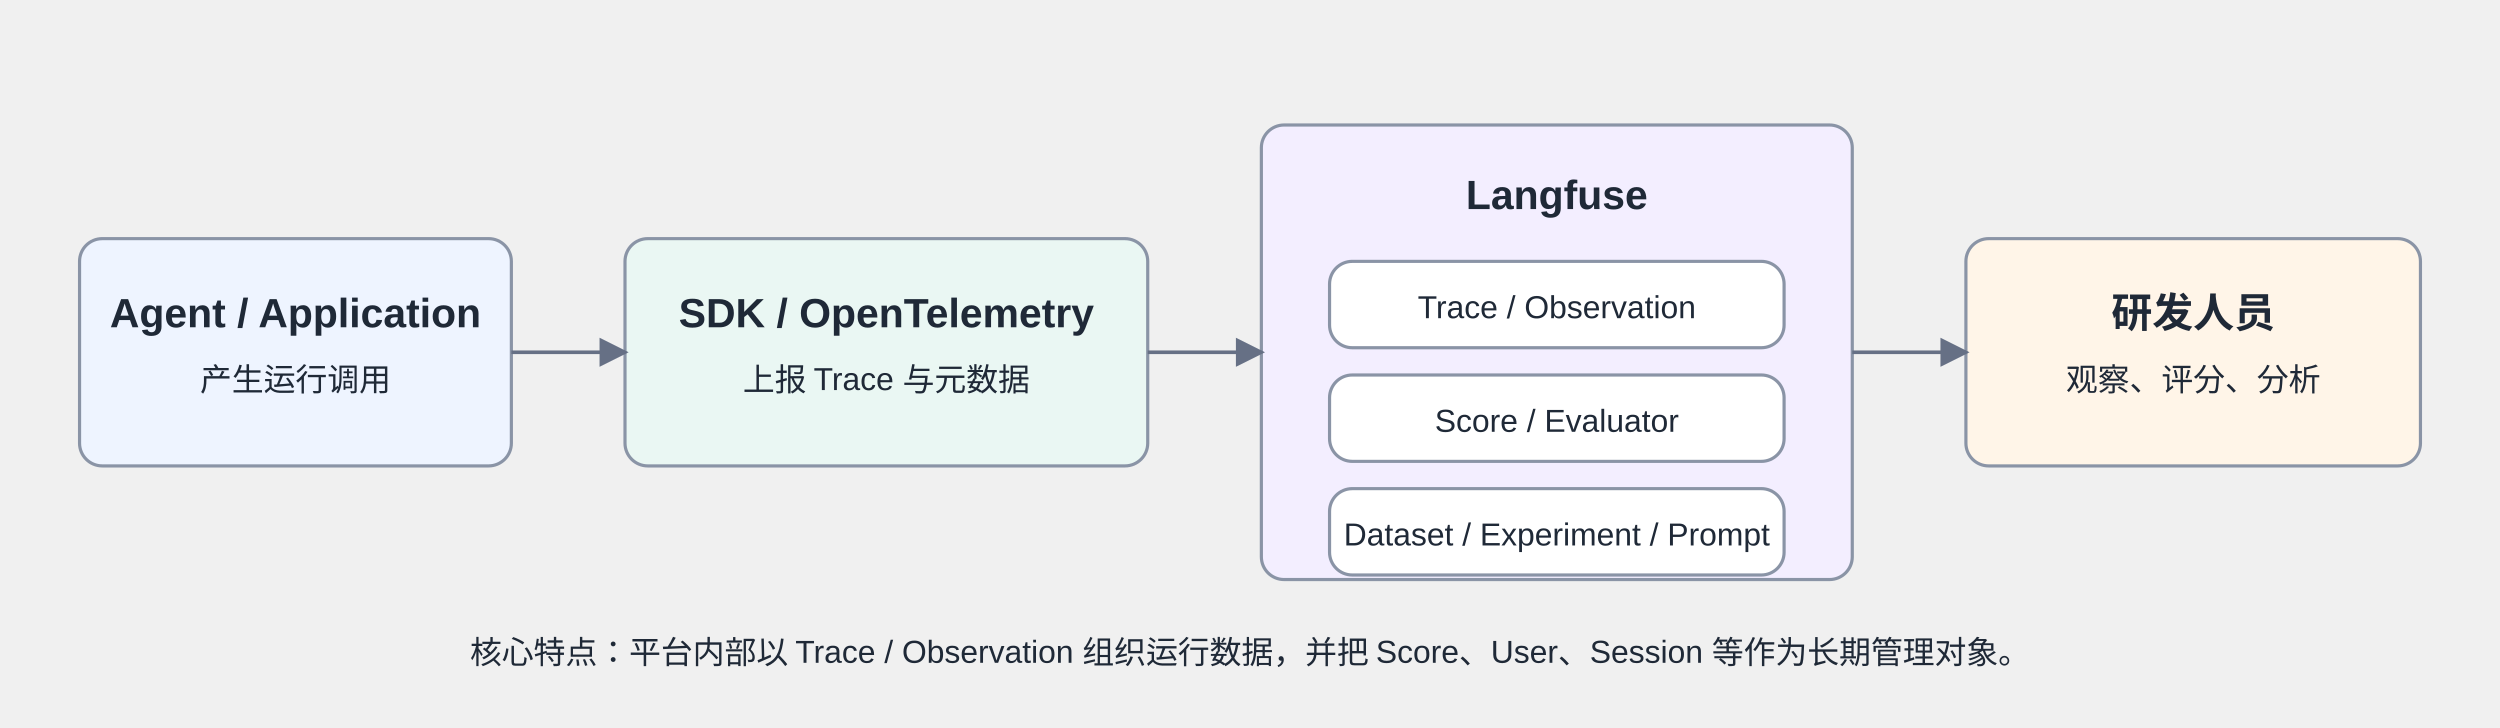
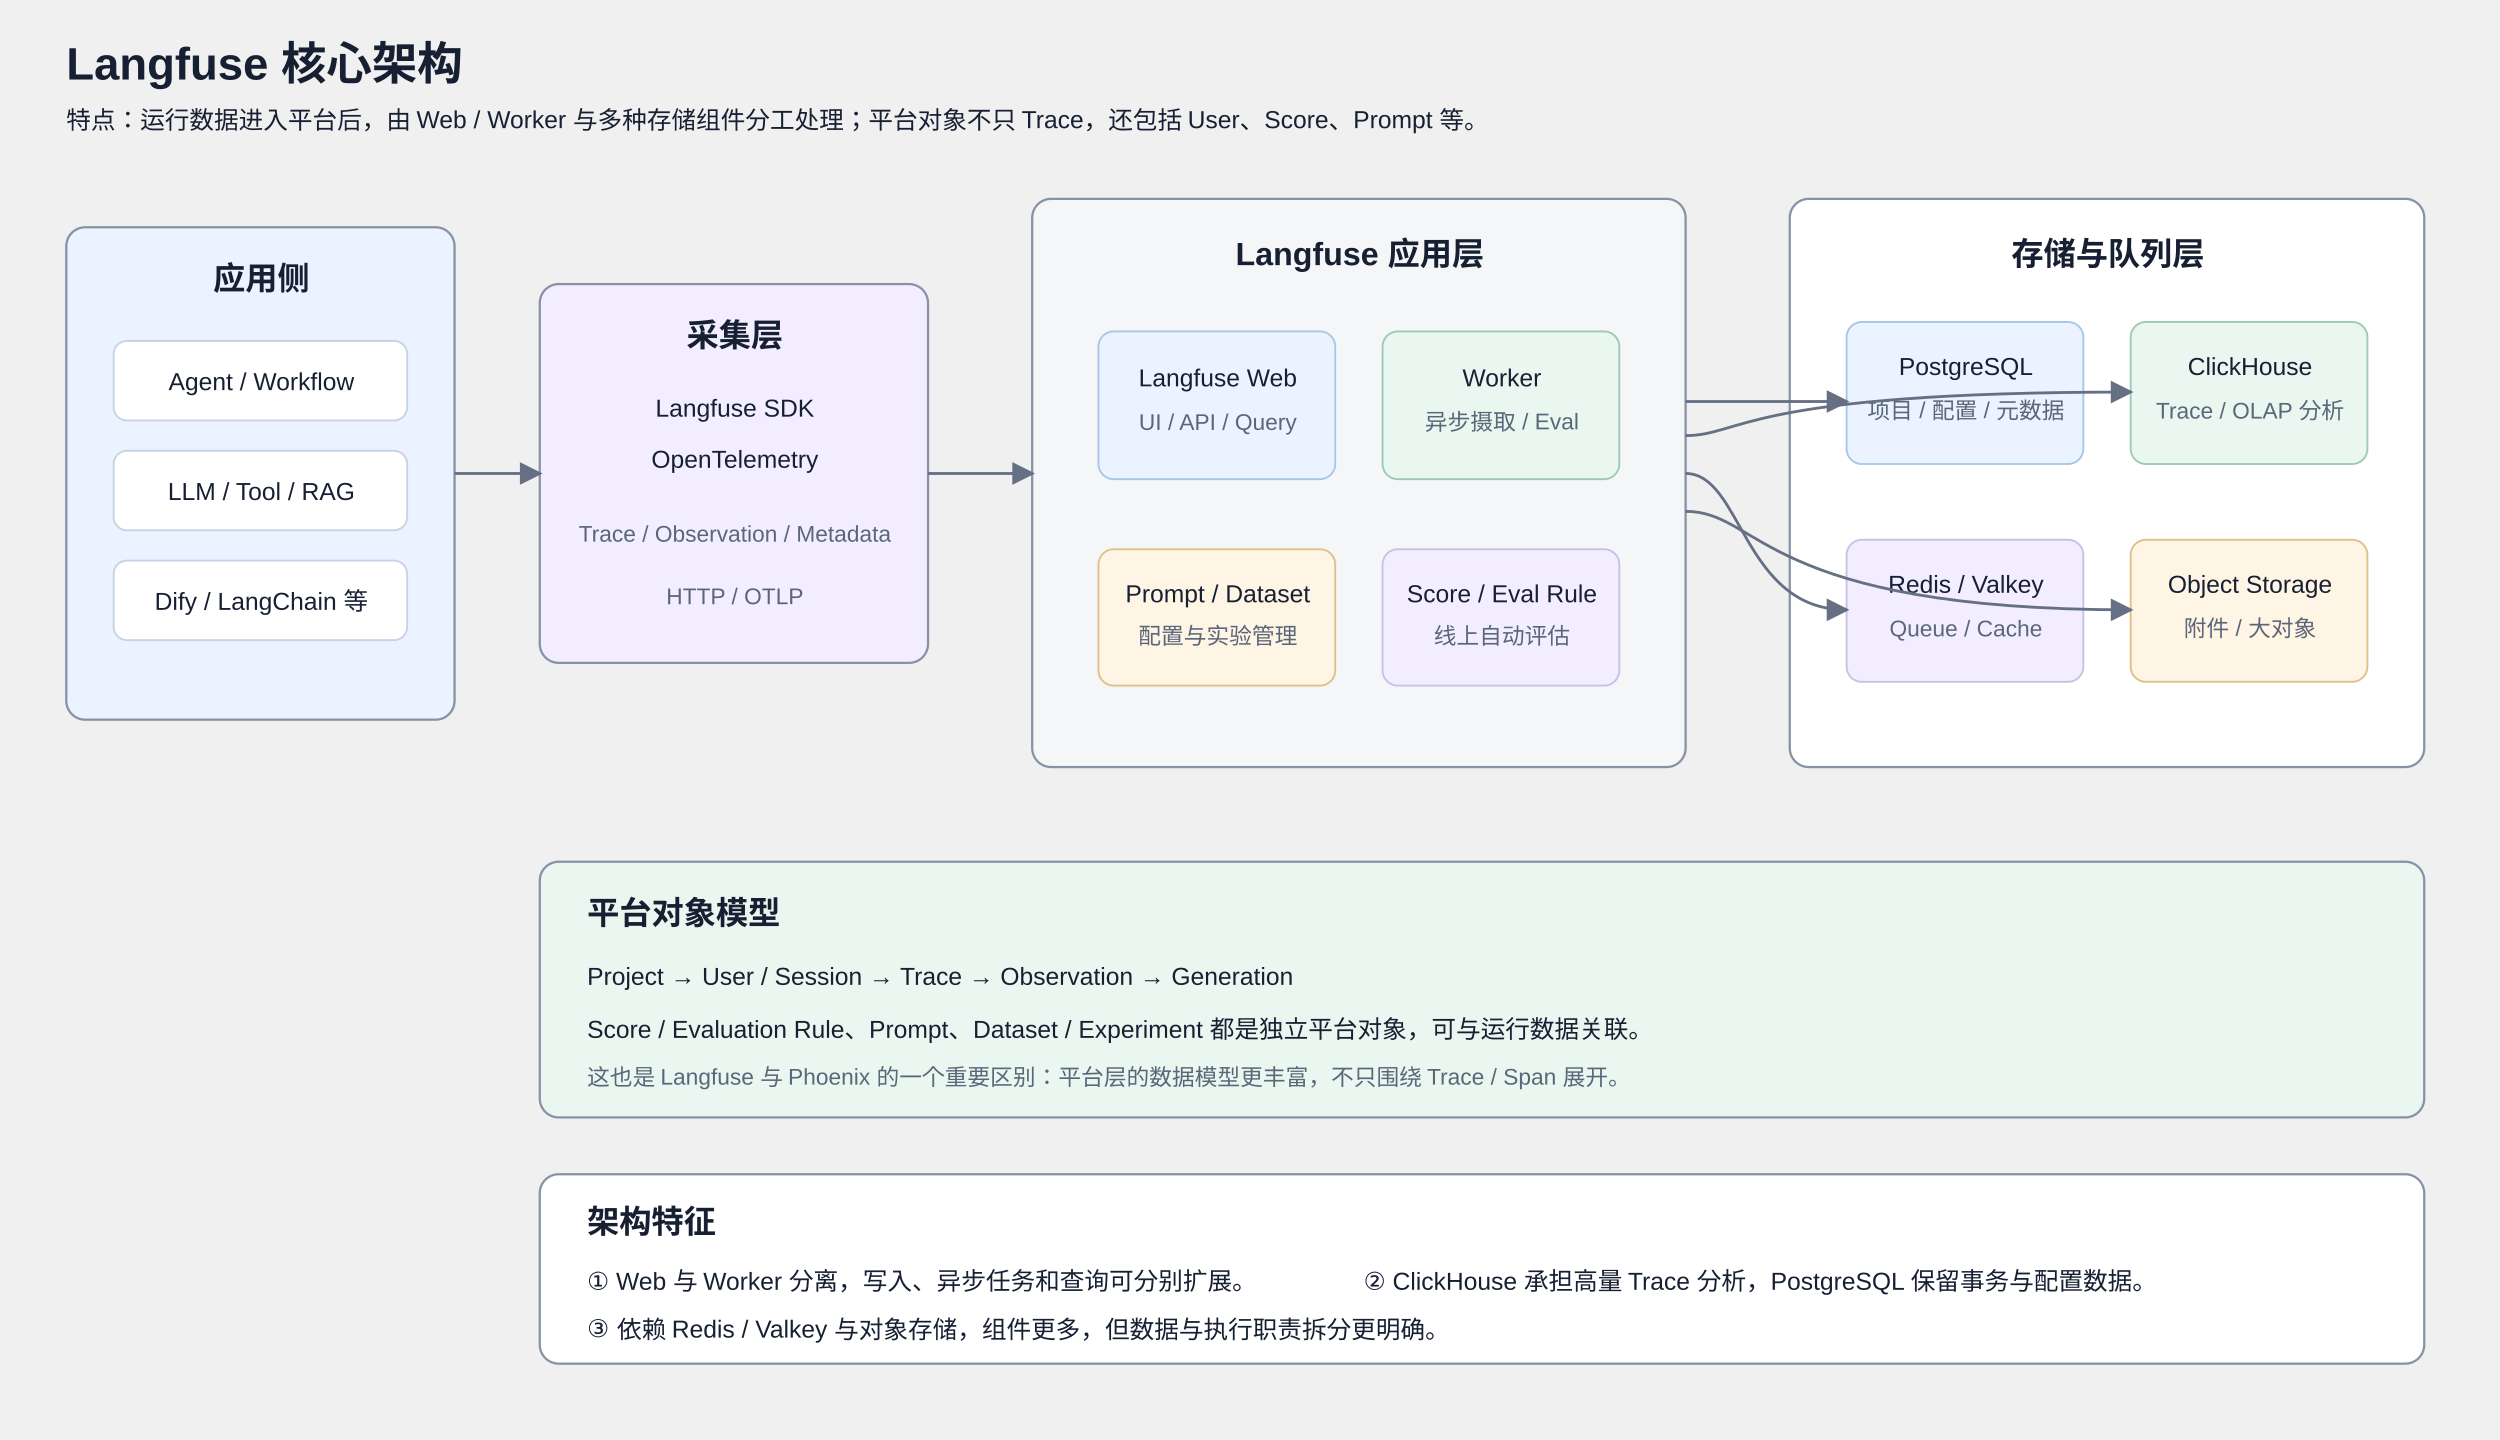
- <svg xmlns="http://www.w3.org/2000/svg" width="1100" height="320" viewBox="0 0 1100 320">
-   <style>text{font-family:Arial,"Microsoft YaHei",sans-serif;fill:#1f2937}.t{font-size:18px;font-weight:700}.s{font-size:14px}.box{stroke:#8a94a6;stroke-width:1.4;rx:10}.line{stroke:#667085;stroke-width:1.6;fill:none;marker-end:url(#a)}</style>
+ <svg xmlns="http://www.w3.org/2000/svg" width="1320" height="760" viewBox="0 0 1320 760">
+   <style>
+ text{font-family:Arial,"Microsoft YaHei",sans-serif;fill:#172033}.title{font-size:24px;font-weight:700}.h{font-size:17px;font-weight:700}.s{font-size:13px}.xs{font-size:12px;fill:#5b6679}.box{stroke:#8792a6;stroke-width:1.2;rx:10}.line{stroke:#667085;stroke-width:1.5;fill:none;marker-end:url(#a)}.dash{stroke:#98a2b3;stroke-width:1.3;stroke-dasharray:6 5;fill:none;marker-end:url(#a)}</style>
  <defs>
    <marker id="a" markerWidth="8" markerHeight="8" refX="7" refY="4" orient="auto">
      <path d="M0,0 L8,4 L0,8 Z" fill="#667085" />
    </marker>
  </defs>
-   <rect x="35" y="105" width="190" height="100" class="box" fill="#EEF4FF" />
-   <text x="130" y="144" text-anchor="middle" class="t">Agent / Application</text>
-   <text x="130" y="172" text-anchor="middle" class="s">产生运行调用</text>
-   <rect x="275" y="105" width="230" height="100" class="box" fill="#EAF7F3" />
-   <text x="390" y="144" text-anchor="middle" class="t">SDK / OpenTelemetry</text>
-   <text x="390" y="172" text-anchor="middle" class="s">上报 Trace 与元数据</text>
-   <rect x="555" y="55" width="260" height="200" class="box" fill="#F3EEFF" />
-   <text x="685" y="92" text-anchor="middle" class="t">Langfuse</text>
-   <rect x="585" y="115" width="200" height="38" class="box" fill="#ffffff" />
-   <text x="685" y="140" text-anchor="middle" class="s">Trace / Observation</text>
-   <rect x="585" y="165" width="200" height="38" class="box" fill="#ffffff" />
-   <text x="685" y="190" text-anchor="middle" class="s">Score / Evaluator</text>
-   <rect x="585" y="215" width="200" height="38" class="box" fill="#ffffff" />
-   <text x="685" y="240" text-anchor="middle" class="s">Dataset / Experiment / Prompt</text>
-   <rect x="865" y="105" width="200" height="100" class="box" fill="#FFF5E8" />
-   <text x="965" y="144" text-anchor="middle" class="t">研发人员</text>
-   <text x="965" y="172" text-anchor="middle" class="s">观察、评分、分析</text>
-   <path d="M225 155 H275" class="line" />
-   <path d="M505 155 H555" class="line" />
-   <path d="M815 155 H865" class="line" />
-   <text x="550" y="292" class="s" text-anchor="middle">核心特点：平台内部以 Trace / Observation 组织运行数据，并把 Score、User、Session 等作为长期管理对象。</text>
+   <text x="35" y="42" class="title">Langfuse 核心架构</text>
+   <text x="35" y="68" class="s">特点：运行数据进入平台后，由 Web / Worker 与多种存储组件分工处理；平台对象不只 Trace，还包括 User、Score、Prompt 等。</text>
+   <rect x="35" y="120" width="205" height="260" class="box" fill="#EAF3FF" />
+   <text x="138" y="153" text-anchor="middle" class="h">应用侧</text>
+   <rect x="60" y="180" width="155" height="42" rx="7" fill="#fff" stroke="#c7d2e3" />
+   <text x="138" y="206" text-anchor="middle" class="s">Agent / Workflow</text>
+   <rect x="60" y="238" width="155" height="42" rx="7" fill="#fff" stroke="#c7d2e3" />
+   <text x="138" y="264" text-anchor="middle" class="s">LLM / Tool / RAG</text>
+   <rect x="60" y="296" width="155" height="42" rx="7" fill="#fff" stroke="#c7d2e3" />
+   <text x="138" y="322" text-anchor="middle" class="s">Dify / LangChain 等</text>
+   <rect x="285" y="150" width="205" height="200" class="box" fill="#F3EEFF" />
+   <text x="388" y="183" text-anchor="middle" class="h">采集层</text>
+   <text x="388" y="220" text-anchor="middle" class="s">Langfuse SDK</text>
+   <text x="388" y="247" text-anchor="middle" class="s">OpenTelemetry</text>
+   <text x="388" y="286" text-anchor="middle" class="xs">Trace / Observation / Metadata</text>
+   <text x="388" y="319" text-anchor="middle" class="xs">HTTP / OTLP</text>
+   <path d="M240 250 H285" class="line" />
+   <rect x="545" y="105" width="345" height="300" class="box" fill="#F4F6F8" />
+   <text x="718" y="140" text-anchor="middle" class="h">Langfuse 应用层</text>
+   <rect x="580" y="175" width="125" height="78" rx="8" fill="#EAF3FF" stroke="#a8c7e8" />
+   <text x="643" y="204" text-anchor="middle" class="s">Langfuse Web</text>
+   <text x="643" y="227" text-anchor="middle" class="xs">UI / API / Query</text>
+   <rect x="730" y="175" width="125" height="78" rx="8" fill="#EAF7F0" stroke="#9ccbb5" />
+   <text x="793" y="204" text-anchor="middle" class="s">Worker</text>
+   <text x="793" y="227" text-anchor="middle" class="xs">异步摄取 / Eval</text>
+   <rect x="580" y="290" width="125" height="72" rx="8" fill="#FFF5E5" stroke="#dfc08a" />
+   <text x="643" y="318" text-anchor="middle" class="s">Prompt / Dataset</text>
+   <text x="643" y="340" text-anchor="middle" class="xs">配置与实验管理</text>
+   <rect x="730" y="290" width="125" height="72" rx="8" fill="#F3EEFF" stroke="#c9c1e4" />
+   <text x="793" y="318" text-anchor="middle" class="s">Score / Eval Rule</text>
+   <text x="793" y="340" text-anchor="middle" class="xs">线上自动评估</text>
+   <path d="M490 250 H545" class="line" />
+   <rect x="945" y="105" width="335" height="300" class="box" fill="#fff" />
+   <text x="1113" y="140" text-anchor="middle" class="h">存储与队列层</text>
+   <rect x="975" y="170" width="125" height="75" rx="8" fill="#EAF3FF" stroke="#a8c7e8" />
+   <text x="1038" y="198" text-anchor="middle" class="s">PostgreSQL</text>
+   <text x="1038" y="221" text-anchor="middle" class="xs">项目 / 配置 / 元数据</text>
+   <rect x="1125" y="170" width="125" height="75" rx="8" fill="#EAF7F0" stroke="#9ccbb5" />
+   <text x="1188" y="198" text-anchor="middle" class="s">ClickHouse</text>
+   <text x="1188" y="221" text-anchor="middle" class="xs">Trace / OLAP 分析</text>
+   <rect x="975" y="285" width="125" height="75" rx="8" fill="#F3EEFF" stroke="#c9c1e4" />
+   <text x="1038" y="313" text-anchor="middle" class="s">Redis / Valkey</text>
+   <text x="1038" y="336" text-anchor="middle" class="xs">Queue / Cache</text>
+   <rect x="1125" y="285" width="125" height="75" rx="8" fill="#FFF5E5" stroke="#dfc08a" />
+   <text x="1188" y="313" text-anchor="middle" class="s">Object Storage</text>
+   <text x="1188" y="336" text-anchor="middle" class="xs">附件 / 大对象</text>
+   <path d="M890 212 H975" class="line" />
+   <path d="M890 230 C920 230 920 207 1125 207" class="line" />
+   <path d="M890 250 C920 250 920 322 975 322" class="line" />
+   <path d="M890 270 C930 270 930 322 1125 322" class="line" />
+   <rect x="285" y="455" width="995" height="135" class="box" fill="#EAF7F0" />
+   <text x="310" y="488" class="h">平台对象模型</text>
+   <text x="310" y="520" class="s">Project → User / Session → Trace → Observation → Generation</text>
+   <text x="310" y="548" class="s">Score / Evaluation Rule、Prompt、Dataset / Experiment 都是独立平台对象，可与运行数据关联。</text>
+   <text x="310" y="573" class="xs">这也是 Langfuse 与 Phoenix 的一个重要区别：平台层的数据模型更丰富，不只围绕 Trace / Span 展开。</text>
+   <rect x="285" y="620" width="995" height="100" class="box" fill="#fff" />
+   <text x="310" y="651" class="h">架构特征</text>
+   <text x="310" y="681" class="s">① Web 与 Worker 分离，写入、异步任务和查询可分别扩展。</text>
+   <text x="720" y="681" class="s">② ClickHouse 承担高量 Trace 分析，PostgreSQL 保留事务与配置数据。</text>
+   <text x="310" y="706" class="s">③ 依赖 Redis / Valkey 与对象存储，组件更多，但数据与执行职责拆分更明确。</text>
</svg>
